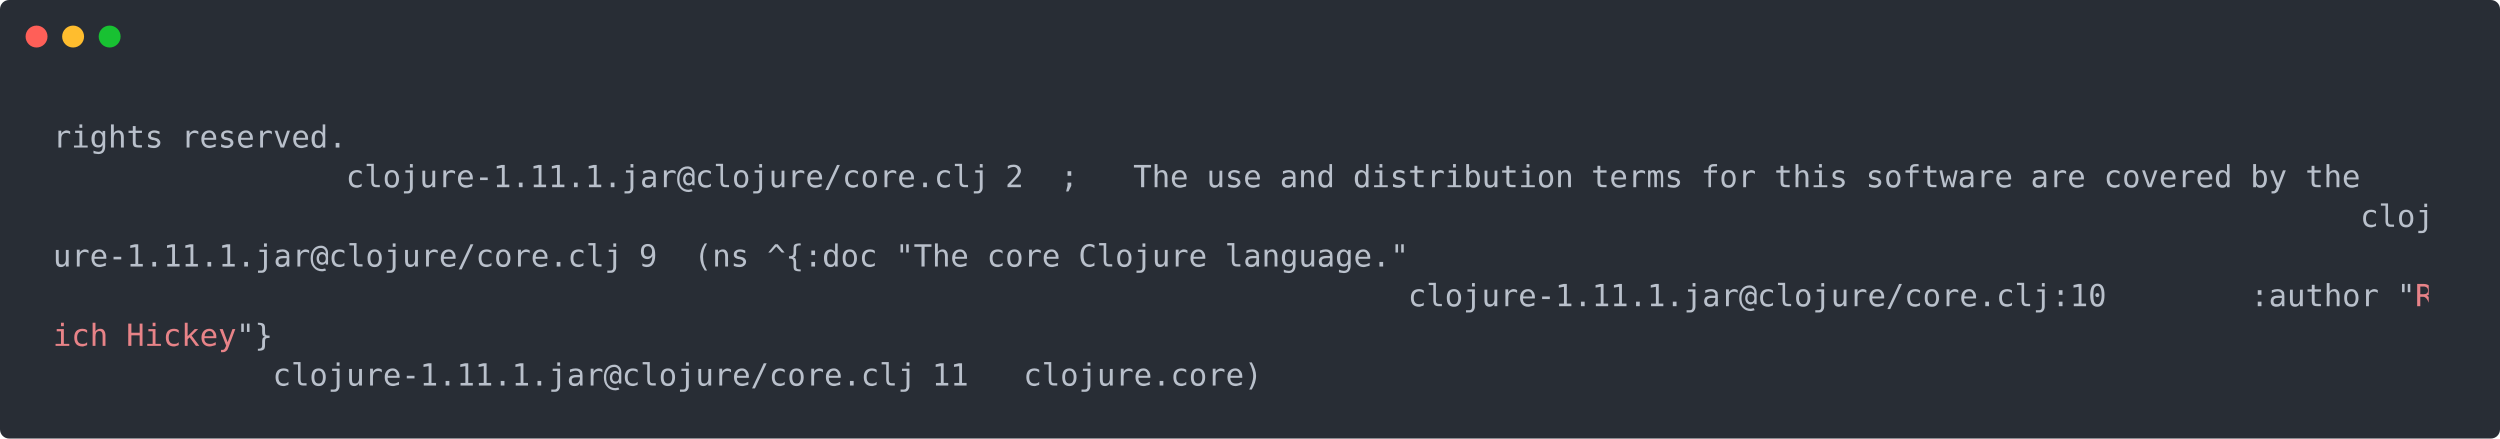
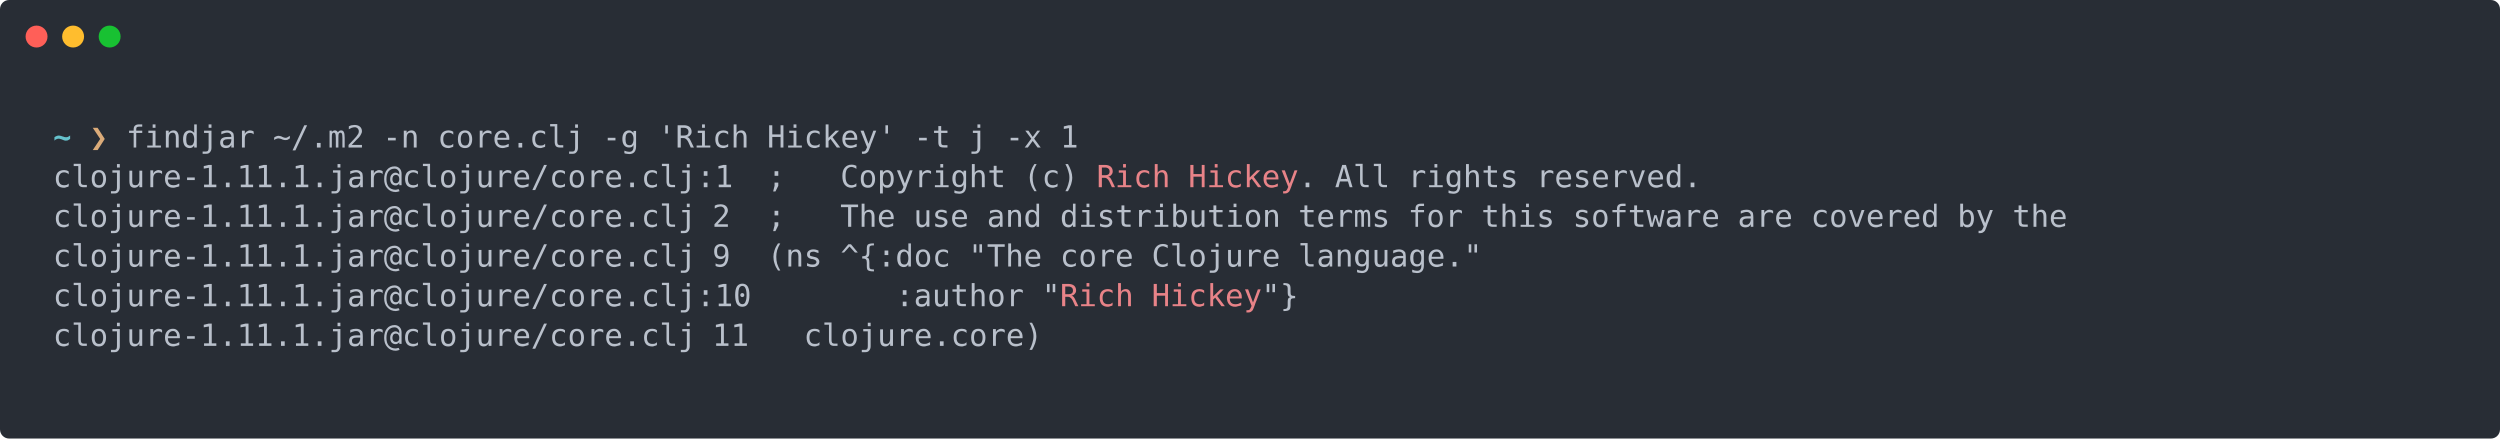
<svg xmlns="http://www.w3.org/2000/svg" xmlns:xlink="http://www.w3.org/1999/xlink" width="1368" height="239.97">
  <rect width="1368" height="239.97" rx="5" ry="5" class="a" />
  <svg y="0%" x="0%">
    <circle cx="20" cy="20" r="6" fill="#ff5f58" />
    <circle cx="40" cy="20" r="6" fill="#ffbd2e" />
    <circle cx="60" cy="20" r="6" fill="#18c132" />
  </svg>
  <svg height="151.97" viewBox="0 0 130 15.197" width="1300" x="29" y="64">
-     <style>.a{fill:#282d35}.g,.h{fill:#b9c0cb;white-space:pre}.h{fill:#e88388}</style>
+     <style>.a{fill:#282d35}.i,.j{fill:#b9c0cb;white-space:pre}.j{fill:#e88388}</style>
    <g font-family="Monaco,Consolas,Menlo,'Bitstream Vera Sans Mono','Powerline Symbols',monospace" font-size="1.67">
      <defs>
        <symbol id="a">
          <path fill="transparent" d="M0 0h130v8H0z" />
        </symbol>
      </defs>
      <path class="a" d="M0 0h130v15.197H0z" />
      <svg width="130">
        <svg>
          <use xlink:href="#a" />
-           <text y="1.67" class="g">rights</text>
-           <text x="7.014" y="1.67" class="g">reserved.</text>
-           <text x="16.032" y="3.841" class="g">clojure-1.11.1.jar@clojure/core.clj</text>
-           <text x="52.104" y="3.841" class="g">2</text>
-           <text x="55.11" y="3.841" class="g">;</text>
-           <text x="59.118" y="3.841" class="g">The</text>
-           <text x="63.126" y="3.841" class="g">use</text>
-           <text x="67.134" y="3.841" class="g">and</text>
-           <text x="71.142" y="3.841" class="g">distribution</text>
-           <text x="84.168" y="3.841" class="g">terms</text>
-           <text x="90.18" y="3.841" class="g">for</text>
-           <text x="94.188" y="3.841" class="g">this</text>
-           <text x="99.198" y="3.841" class="g">software</text>
-           <text x="108.216" y="3.841" class="g">are</text>
-           <text x="112.224" y="3.841" class="g">covered</text>
-           <text x="120.24" y="3.841" class="g">by</text>
-           <text x="123.246" y="3.841" class="g">the</text>
-           <text x="126.252" y="6.012" class="g">cloj</text>
-           <text y="8.183" class="g">ure-1.11.1.jar@clojure/core.clj</text>
-           <text x="32.064" y="8.183" class="g">9</text>
-           <text x="35.07" y="8.183" class="g">(ns</text>
-           <text x="39.078" y="8.183" class="g">^{:doc</text>
-           <text x="46.092" y="8.183" class="g">"The</text>
-           <text x="51.102" y="8.183" class="g">core</text>
-           <text x="56.112" y="8.183" class="g">Clojure</text>
-           <text x="64.128" y="8.183" class="g">language."</text>
-           <text x="74.148" y="10.354" class="g">clojure-1.11.1.jar@clojure/core.clj:10</text>
-           <text x="120.24" y="10.354" class="g">:author</text>
-           <text x="128.256" y="10.354" class="g">"</text>
-           <text x="129.258" y="10.354" class="h">R</text>
-           <text y="12.525" class="h">ich</text>
-           <text x="4.008" y="12.525" class="h">Hickey</text>
-           <text x="10.02" y="12.525" class="g">"}</text>
-           <text x="12.024" y="14.696" class="g">clojure-1.11.1.jar@clojure/core.clj</text>
-           <text x="48.096" y="14.696" class="g">11</text>
-           <text x="53.106" y="14.696" class="g">clojure.core)</text>
+           <text y="1.67" style="white-space:pre" fill="#66c2cd" font-weight="700">~</text>
+           <text x="2.004" y="1.67" style="white-space:pre" fill="#dbab79">❯</text>
+           <text x="4.008" y="1.67" class="i">findjar</text>
+           <text x="12.024" y="1.67" class="i">~/.m2</text>
+           <text x="18.036" y="1.67" class="i">-n</text>
+           <text x="21.042" y="1.67" class="i">core.clj</text>
+           <text x="30.06" y="1.67" class="i">-g</text>
+           <text x="33.066" y="1.67" class="i">'Rich</text>
+           <text x="39.078" y="1.67" class="i">Hickey'</text>
+           <text x="47.094" y="1.67" class="i">-t</text>
+           <text x="50.1" y="1.67" class="i">j</text>
+           <text x="52.104" y="1.67" class="i">-x</text>
+           <text x="55.11" y="1.67" class="i">1</text>
+           <text y="3.841" class="i">clojure-1.11.1.jar@clojure/core.clj:1</text>
+           <text x="39.078" y="3.841" class="i">;</text>
+           <text x="43.086" y="3.841" class="i">Copyright</text>
+           <text x="53.106" y="3.841" class="i">(c)</text>
+           <text x="57.114" y="3.841" class="j">Rich</text>
+           <text x="62.124" y="3.841" class="j">Hickey</text>
+           <text x="68.136" y="3.841" class="i">.</text>
+           <text x="70.14" y="3.841" class="i">All</text>
+           <text x="74.148" y="3.841" class="i">rights</text>
+           <text x="81.162" y="3.841" class="i">reserved.</text>
+           <text y="6.012" class="i">clojure-1.11.1.jar@clojure/core.clj</text>
+           <text x="36.072" y="6.012" class="i">2</text>
+           <text x="39.078" y="6.012" class="i">;</text>
+           <text x="43.086" y="6.012" class="i">The</text>
+           <text x="47.094" y="6.012" class="i">use</text>
+           <text x="51.102" y="6.012" class="i">and</text>
+           <text x="55.11" y="6.012" class="i">distribution</text>
+           <text x="68.136" y="6.012" class="i">terms</text>
+           <text x="74.148" y="6.012" class="i">for</text>
+           <text x="78.156" y="6.012" class="i">this</text>
+           <text x="83.166" y="6.012" class="i">software</text>
+           <text x="92.184" y="6.012" class="i">are</text>
+           <text x="96.192" y="6.012" class="i">covered</text>
+           <text x="104.208" y="6.012" class="i">by</text>
+           <text x="107.214" y="6.012" class="i">the</text>
+           <text y="8.183" class="i">clojure-1.11.1.jar@clojure/core.clj</text>
+           <text x="36.072" y="8.183" class="i">9</text>
+           <text x="39.078" y="8.183" class="i">(ns</text>
+           <text x="43.086" y="8.183" class="i">^{:doc</text>
+           <text x="50.1" y="8.183" class="i">"The</text>
+           <text x="55.11" y="8.183" class="i">core</text>
+           <text x="60.12" y="8.183" class="i">Clojure</text>
+           <text x="68.136" y="8.183" class="i">language."</text>
+           <text y="10.354" class="i">clojure-1.11.1.jar@clojure/core.clj:10</text>
+           <text x="46.092" y="10.354" class="i">:author</text>
+           <text x="54.108" y="10.354" class="i">"</text>
+           <text x="55.11" y="10.354" class="j">Rich</text>
+           <text x="60.12" y="10.354" class="j">Hickey</text>
+           <text x="66.132" y="10.354" class="i">"}</text>
+           <text y="12.525" class="i">clojure-1.11.1.jar@clojure/core.clj</text>
+           <text x="36.072" y="12.525" class="i">11</text>
+           <text x="41.082" y="12.525" class="i">clojure.core)</text>
        </svg>
      </svg>
    </g>
  </svg>
</svg>
